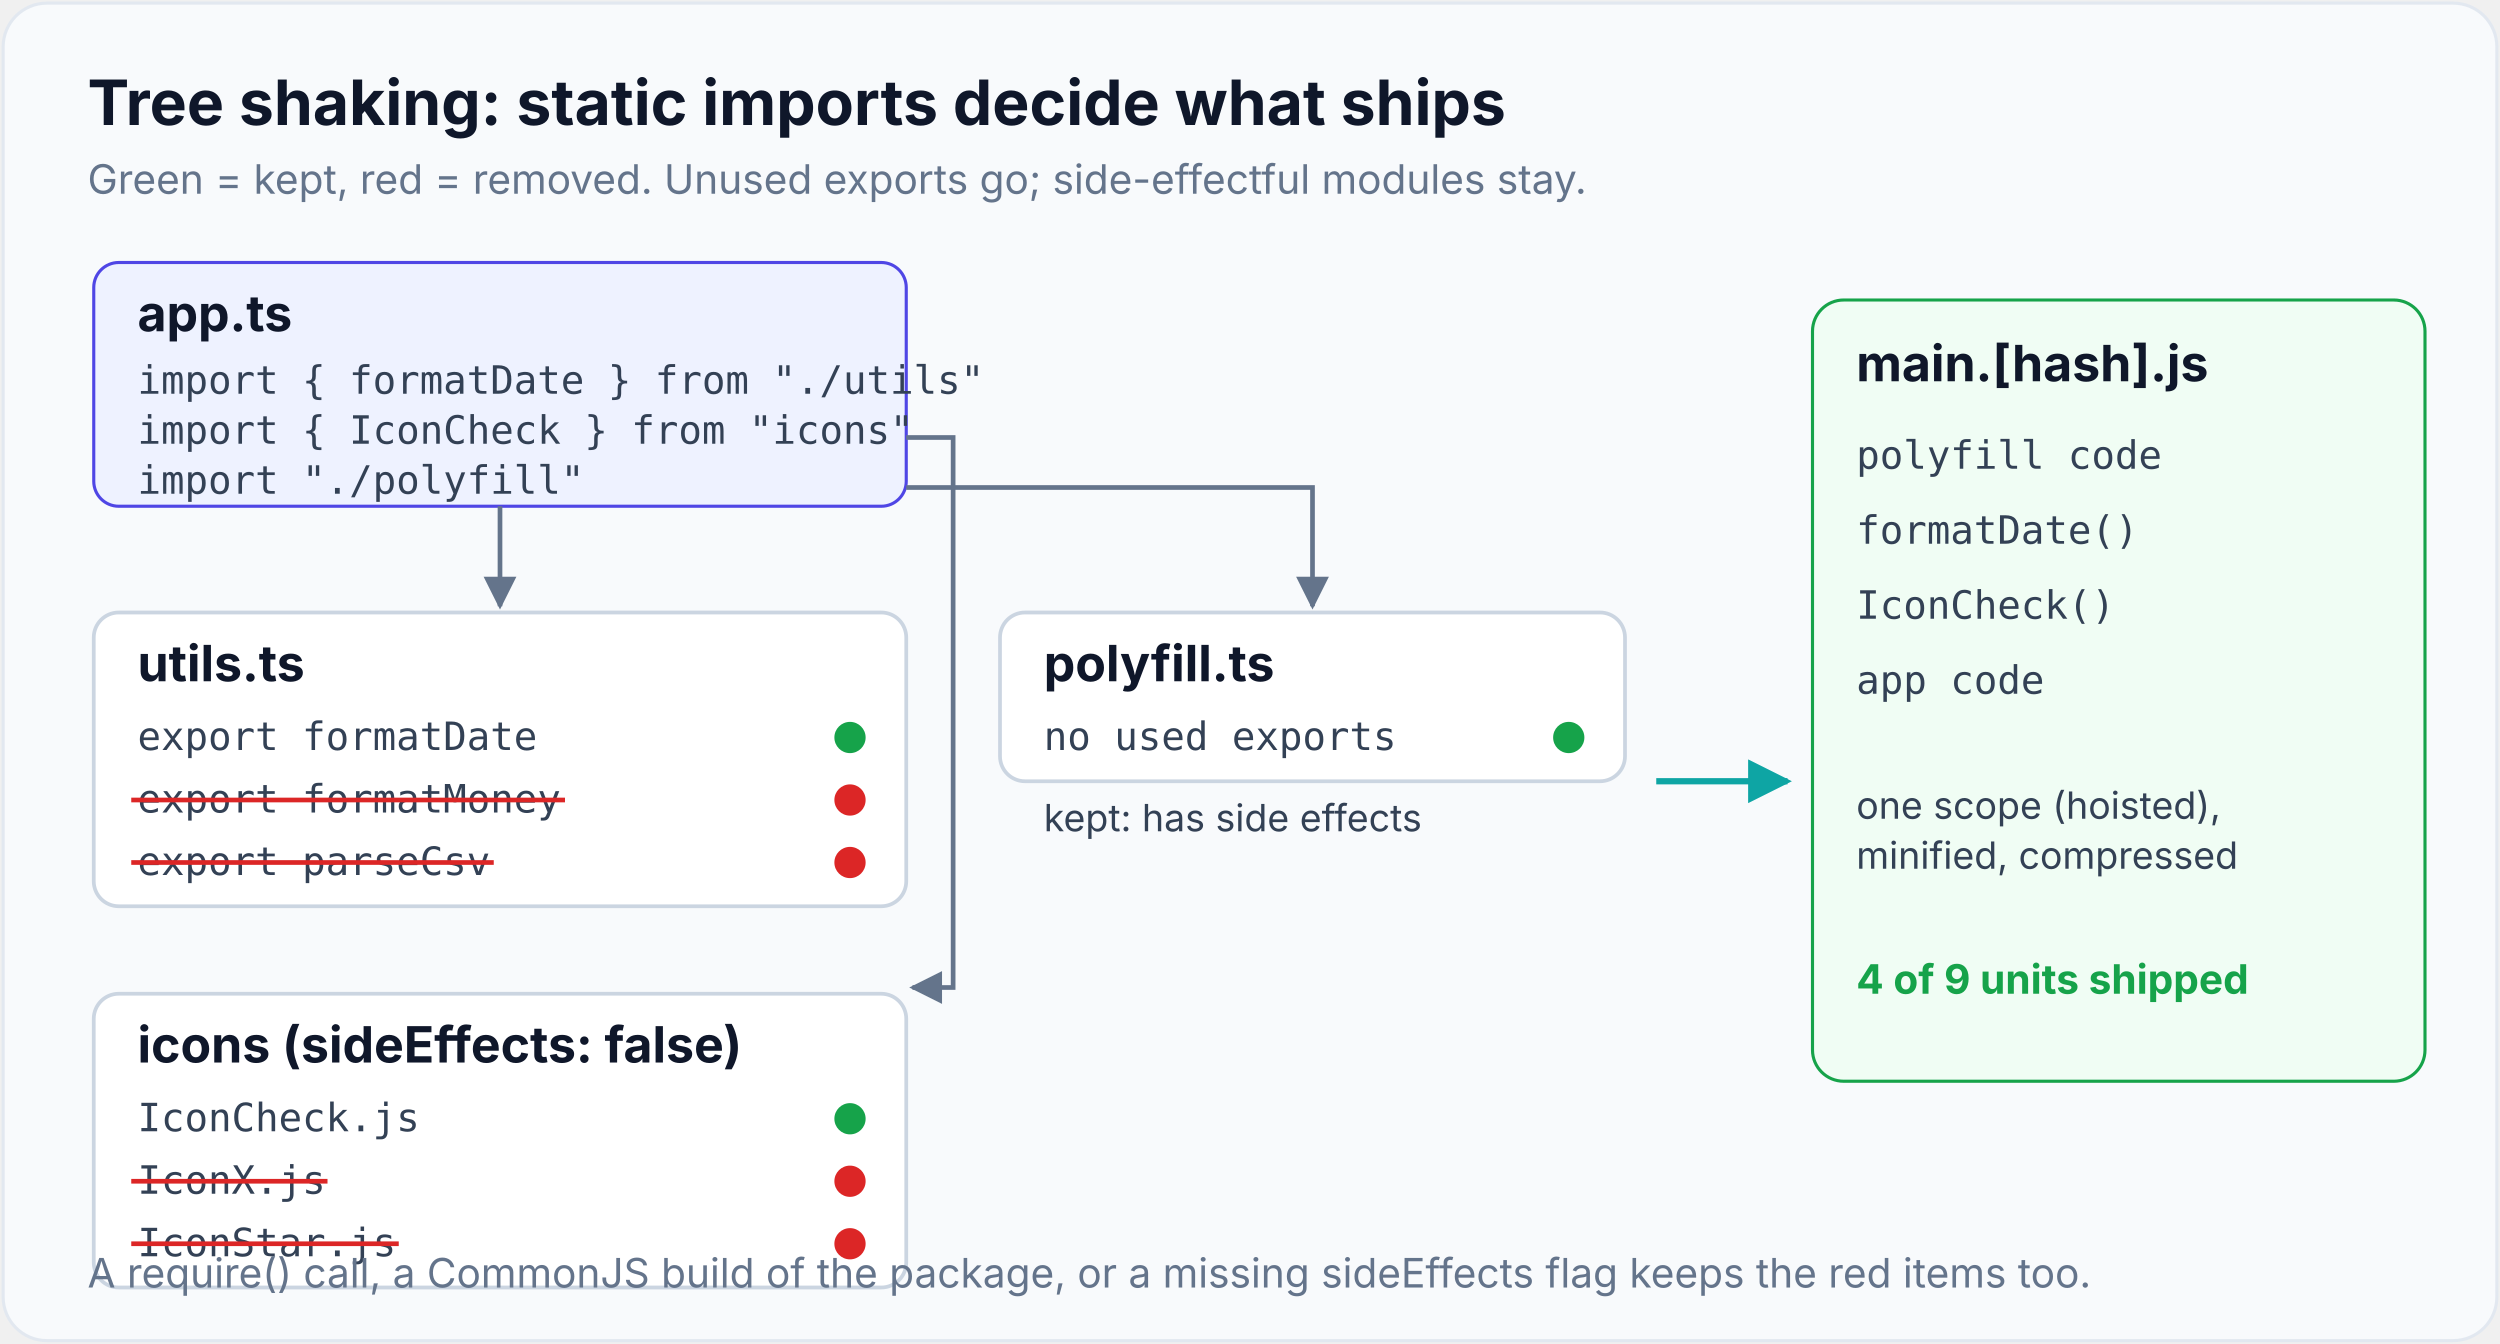
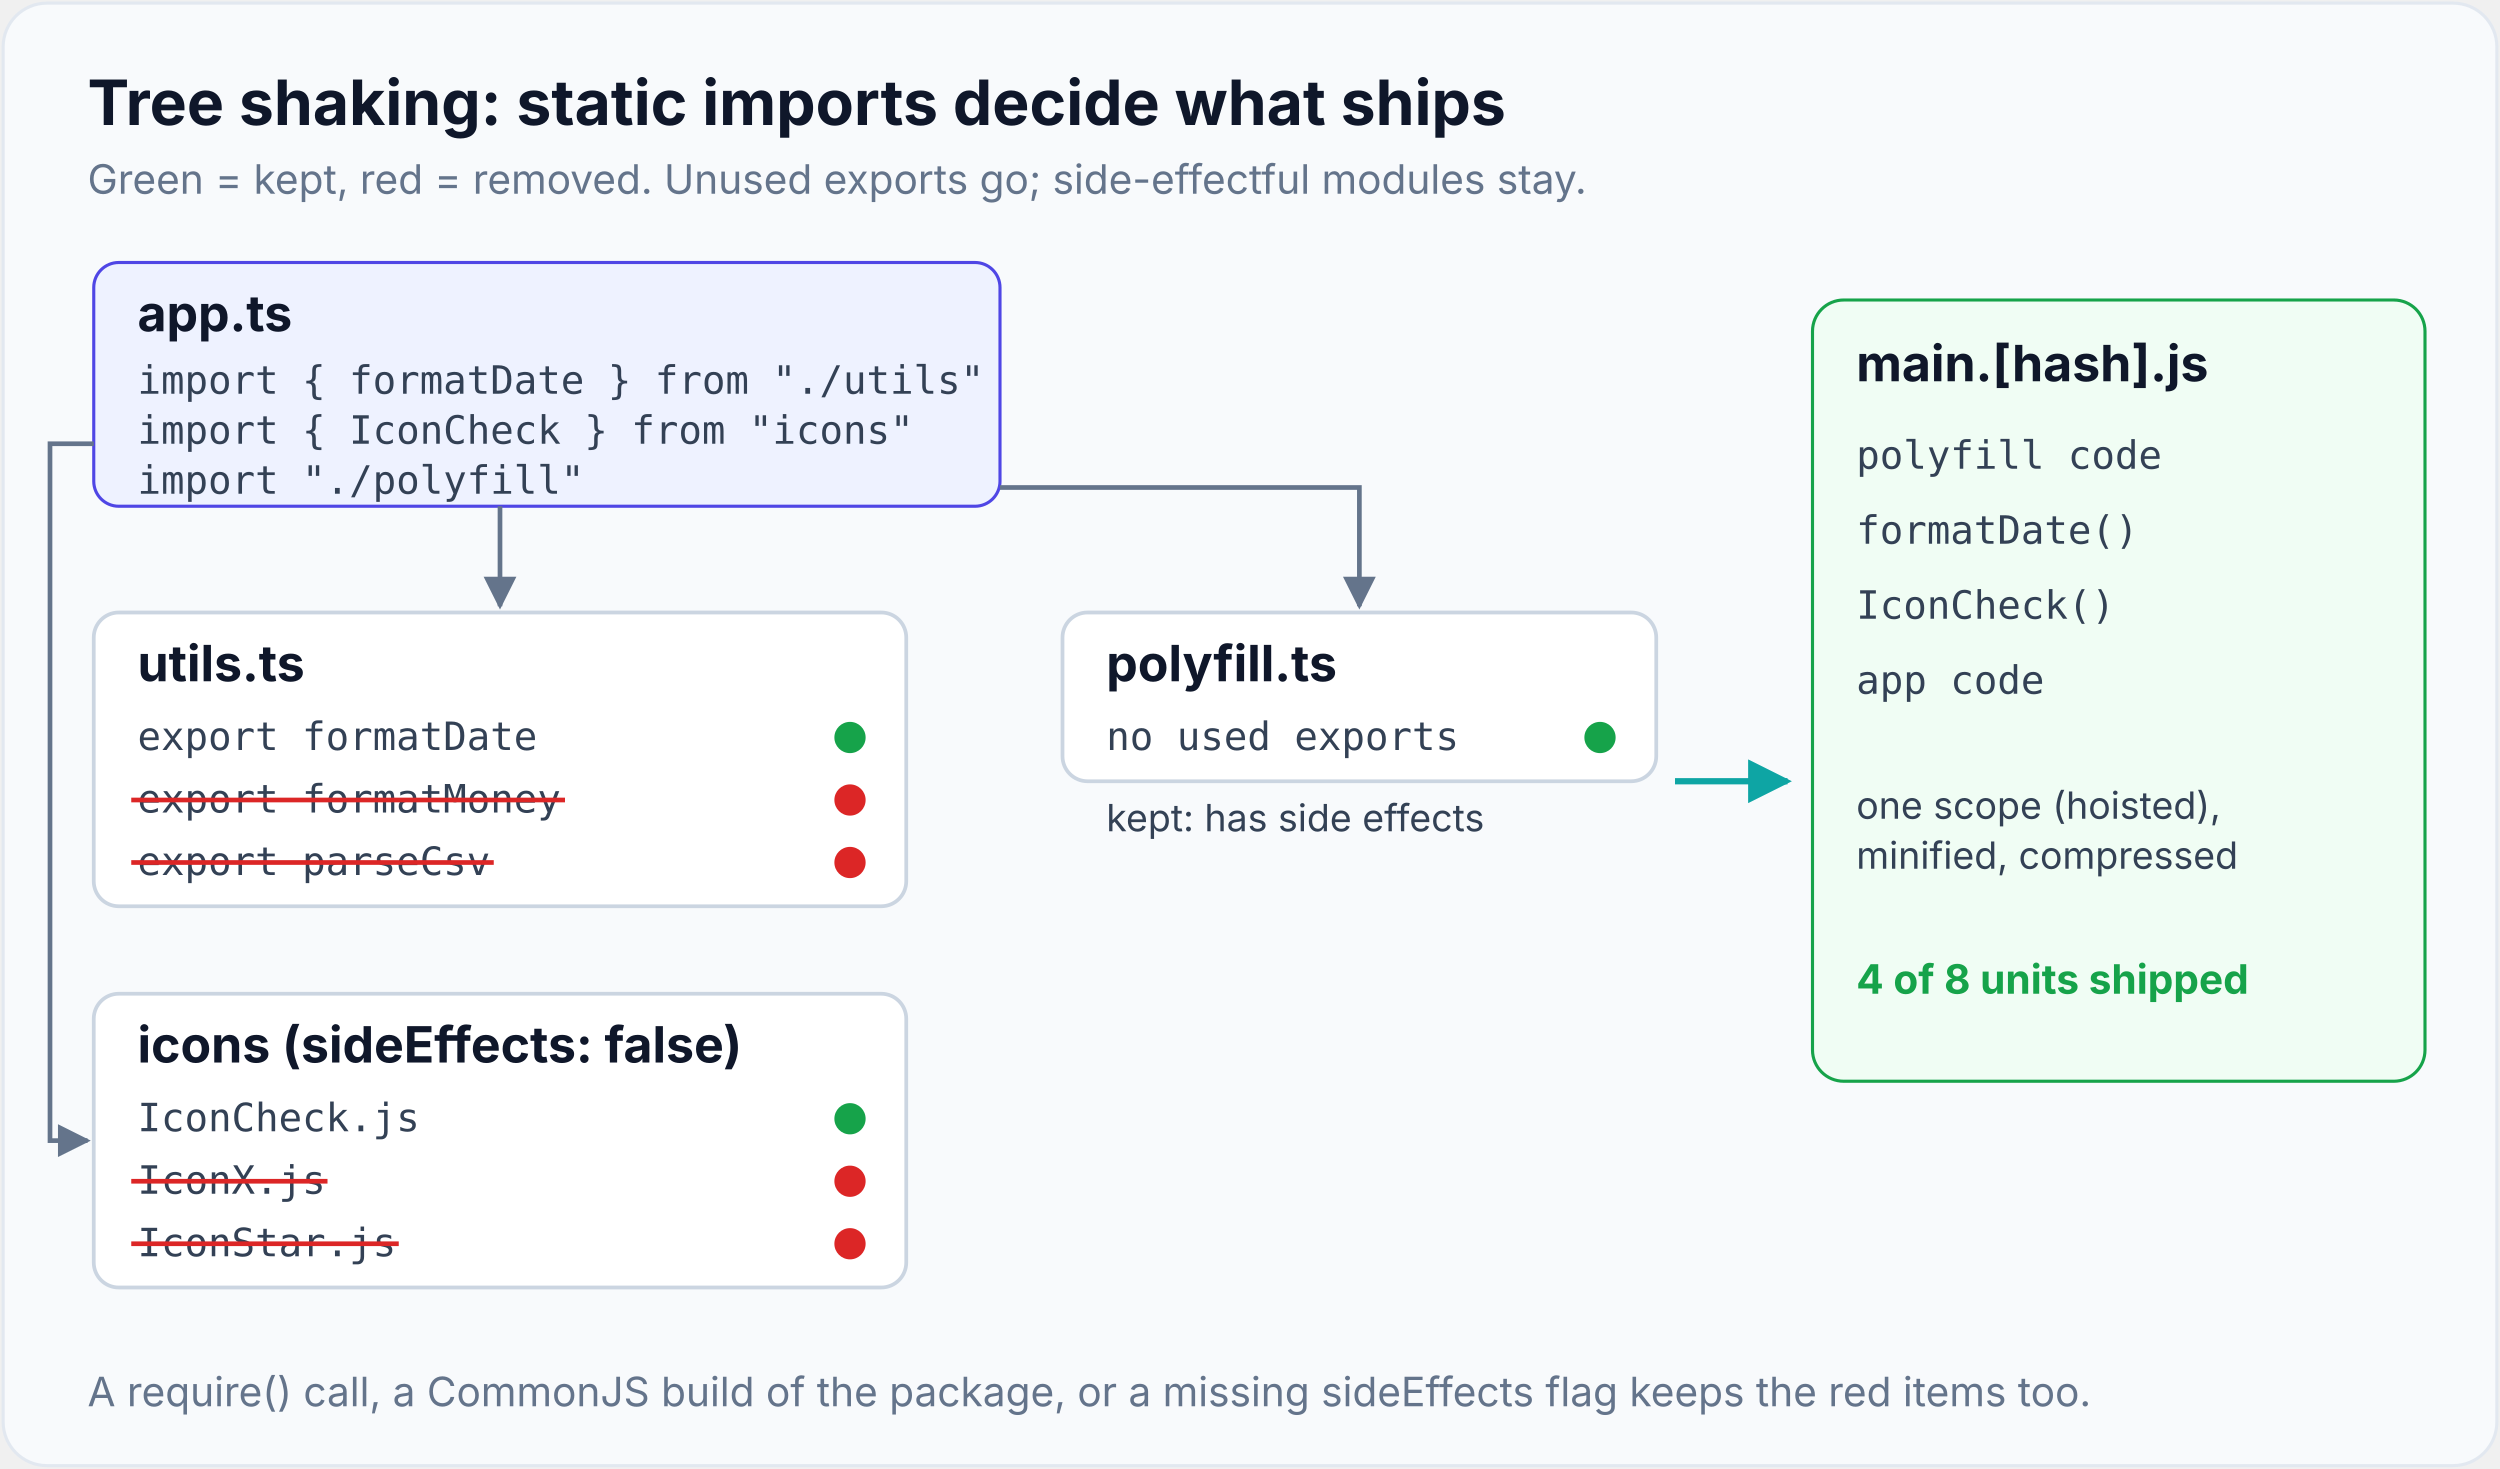
- <svg xmlns="http://www.w3.org/2000/svg" viewBox="0 0 800 430" role="img" aria-labelledby="t d" font-family="Figtree, system-ui, -apple-system, 'Segoe UI', sans-serif">
+ <svg xmlns="http://www.w3.org/2000/svg" viewBox="0 0 800 470" role="img" aria-labelledby="t d" font-family="Figtree, system-ui, -apple-system, 'Segoe UI', sans-serif">
  <style>
    .card{fill:#f8fafc;stroke:#e2e8f0}
    .h{fill:#0f172a;font-size:20px;font-weight:700}
    .h2{fill:#0f172a;font-size:16px;font-weight:700}
    .tx{fill:#334155;font-size:14px}
    .sm{fill:#334155;font-size:12px}
    .sub{fill:#64748b;font-size:13px}
    .mono{font-family:ui-monospace,'SFMono-Regular',Menlo,Consolas,monospace;font-size:12.5px;fill:#334155}
    .box{fill:#ffffff;stroke:#cbd5e1}
    .cell{fill:#e2e8f0;stroke:#cbd5e1}
    .pri{fill:#4f46e5}.tea{fill:#0ea5a4}.okf{fill:#16a34a}.badf{fill:#dc2626}.wrnf{fill:#d97706}.mutf{fill:#94a3b8}
    .prit{fill:#4f46e5;font-weight:700}.teat{fill:#0f766e;font-weight:700}.okt{fill:#16a34a;font-weight:700}
    .badt{fill:#dc2626;font-weight:700}.wrnt{fill:#b45309;font-weight:700}
    .ln{stroke:#64748b;stroke-width:1.5;fill:none}
    .lnt{stroke:#0ea5a4;stroke-width:2;fill:none}
    .ah{fill:#64748b}.aht{fill:#0ea5a4}
    .bp{fill:#eef2ff;stroke:#4f46e5}.bt{fill:#f0fdfa;stroke:#0ea5a4}.bo{fill:#f0fdf4;stroke:#16a34a}
    .bb{fill:#fef2f2;stroke:#dc2626}.bw{fill:#fffbeb;stroke:#d97706}
    .strike{stroke:#dc2626;stroke-width:1.5}
    @media (prefers-color-scheme: dark){
      .card{fill:#1f2430;stroke:#334155}
      .h,.h2{fill:#f1f5f9}.tx,.sm,.mono{fill:#e2e8f0}.sub{fill:#94a3b8}
      .box{fill:#111827;stroke:#475569}
      .cell{fill:#334155;stroke:#475569}
      .pri{fill:#818cf8}.tea{fill:#2dd4bf}.okf{fill:#4ade80}.badf{fill:#f87171}.wrnf{fill:#fbbf24}.mutf{fill:#64748b}
      .prit{fill:#a5b4fc}.teat{fill:#5eead4}.okt{fill:#4ade80}.badt{fill:#f87171}.wrnt{fill:#fbbf24}
      .ln{stroke:#94a3b8}.lnt{stroke:#2dd4bf}.ah{fill:#94a3b8}.aht{fill:#2dd4bf}
      .bp{fill:#1e1b4b;stroke:#818cf8}.bt{fill:#042f2e;stroke:#2dd4bf}.bo{fill:#052e16;stroke:#4ade80}
      .bb{fill:#450a0a;stroke:#f87171}.bw{fill:#451a03;stroke:#fbbf24}
      .strike{stroke:#f87171}
    }
  </style>
  <defs>
    <marker id="ar" viewBox="0 0 10 10" refX="9" refY="5" markerWidth="7" markerHeight="7" orient="auto-start-reverse">
      <path class="ah" d="M0,0L10,5L0,10z" />
    </marker>
    <marker id="art" viewBox="0 0 10 10" refX="9" refY="5" markerWidth="7" markerHeight="7" orient="auto-start-reverse">
      <path class="aht" d="M0,0L10,5L0,10z" />
    </marker>
  </defs>
-   <rect class="card" x="1" y="1" width="798" height="428" rx="14" />
+   <rect class="card" x="1" y="1" width="798" height="468" rx="14" />
  <text class="h" x="28" y="40">Tree shaking: static imports decide what ships</text>
  <text class="sub" x="28" y="62">Green = kept, red = removed. Unused exports go; side-effectful modules stay.</text>
-   <rect class="bp" x="30" y="84" width="260" height="78" rx="8" />
+   <rect class="bp" x="30" y="84" width="290" height="78" rx="8" />
  <text class="h2" x="44" y="106">app.ts</text>
  <text class="mono" x="44" y="126">import { formatDate } from "./utils"</text>
  <text class="mono" x="44" y="142">import { IconCheck } from "icons"</text>
  <text class="mono" x="44" y="158">import "./polyfill"</text>
  <rect class="box" x="30" y="196" width="260" height="94" rx="8" stroke-width="1.2" />
  <text class="h2" x="44" y="218">utils.ts</text>
  <text class="mono" x="44" y="240">export formatDate</text>
  <circle class="okf" cx="272" cy="236" r="5" />
  <text class="mono" x="44" y="260">export formatMoney</text>
  <circle class="badf" cx="272" cy="256" r="5" />
  <line class="strike" x1="42" y1="256" x2="180.8" y2="256" />
  <text class="mono" x="44" y="280">export parseCsv</text>
  <circle class="badf" cx="272" cy="276" r="5" />
  <line class="strike" x1="42" y1="276" x2="158.0" y2="276" />
  <rect class="box" x="30" y="318" width="260" height="94" rx="8" stroke-width="1.2" />
  <text class="h2" x="44" y="340">icons (sideEffects: false)</text>
  <text class="mono" x="44" y="362">IconCheck.js</text>
  <circle class="okf" cx="272" cy="358" r="5" />
  <text class="mono" x="44" y="382">IconX.js</text>
  <circle class="badf" cx="272" cy="378" r="5" />
  <line class="strike" x1="42" y1="378" x2="104.8" y2="378" />
  <text class="mono" x="44" y="402">IconStar.js</text>
  <circle class="badf" cx="272" cy="398" r="5" />
  <line class="strike" x1="42" y1="398" x2="127.6" y2="398" />
-   <rect class="box" x="320" y="196" width="200" height="54" rx="8" stroke-width="1.2" />
-   <text class="h2" x="334" y="218">polyfill.ts</text>
-   <text class="mono" x="334" y="240">no used exports</text>
-   <circle class="okf" cx="502" cy="236" r="5" />
-   <text class="sm" x="334" y="266">kept: has side effects</text>
+   <rect class="box" x="340" y="196" width="190" height="54" rx="8" stroke-width="1.2" />
+   <text class="h2" x="354" y="218">polyfill.ts</text>
+   <text class="mono" x="354" y="240">no used exports</text>
+   <circle class="okf" cx="512" cy="236" r="5" />
+   <text class="sm" x="354" y="266">kept: has side effects</text>
  <line class="ln" x1="160" y1="162" x2="160" y2="194" marker-end="url(#ar)" />
-   <path class="ln" d="M290,140 H305 V316 H292" marker-end="url(#ar)" />
-   <path class="ln" d="M290,156 H420 V194" marker-end="url(#ar)" />
-   <line class="lnt" x1="530" y1="250" x2="572" y2="250" marker-end="url(#art)" />
+   <path class="ln" d="M30,142 H16 V365 H28" marker-end="url(#ar)" />
+   <path class="ln" d="M320,156 H435 V194" marker-end="url(#ar)" />
+   <line class="lnt" x1="536" y1="250" x2="572" y2="250" marker-end="url(#art)" />
  <rect class="bo" x="580" y="96" width="196" height="250" rx="10" />
  <text class="h2" x="594" y="122">main.[hash].js</text>
  <text class="mono" x="594" y="150">polyfill code</text>
  <text class="mono" x="594" y="174">formatDate()</text>
  <text class="mono" x="594" y="198">IconCheck()</text>
  <text class="mono" x="594" y="222">app code</text>
  <text class="sm" x="594" y="262">one scope (hoisted),</text>
  <text class="sm" x="594" y="278">minified, compressed</text>
-   <text class="okt" x="594" y="318" font-size="13">4 of 9 units shipped</text>
-   <text class="sub" x="28" y="412">A require() call, a CommonJS build of the package, or a missing sideEffects flag keeps the red items too.</text>
+   <text class="okt" x="594" y="318" font-size="13">4 of 8 units shipped</text>
+   <text class="sub" x="28" y="450">A require() call, a CommonJS build of the package, or a missing sideEffects flag keeps the red items too.</text>
</svg>
